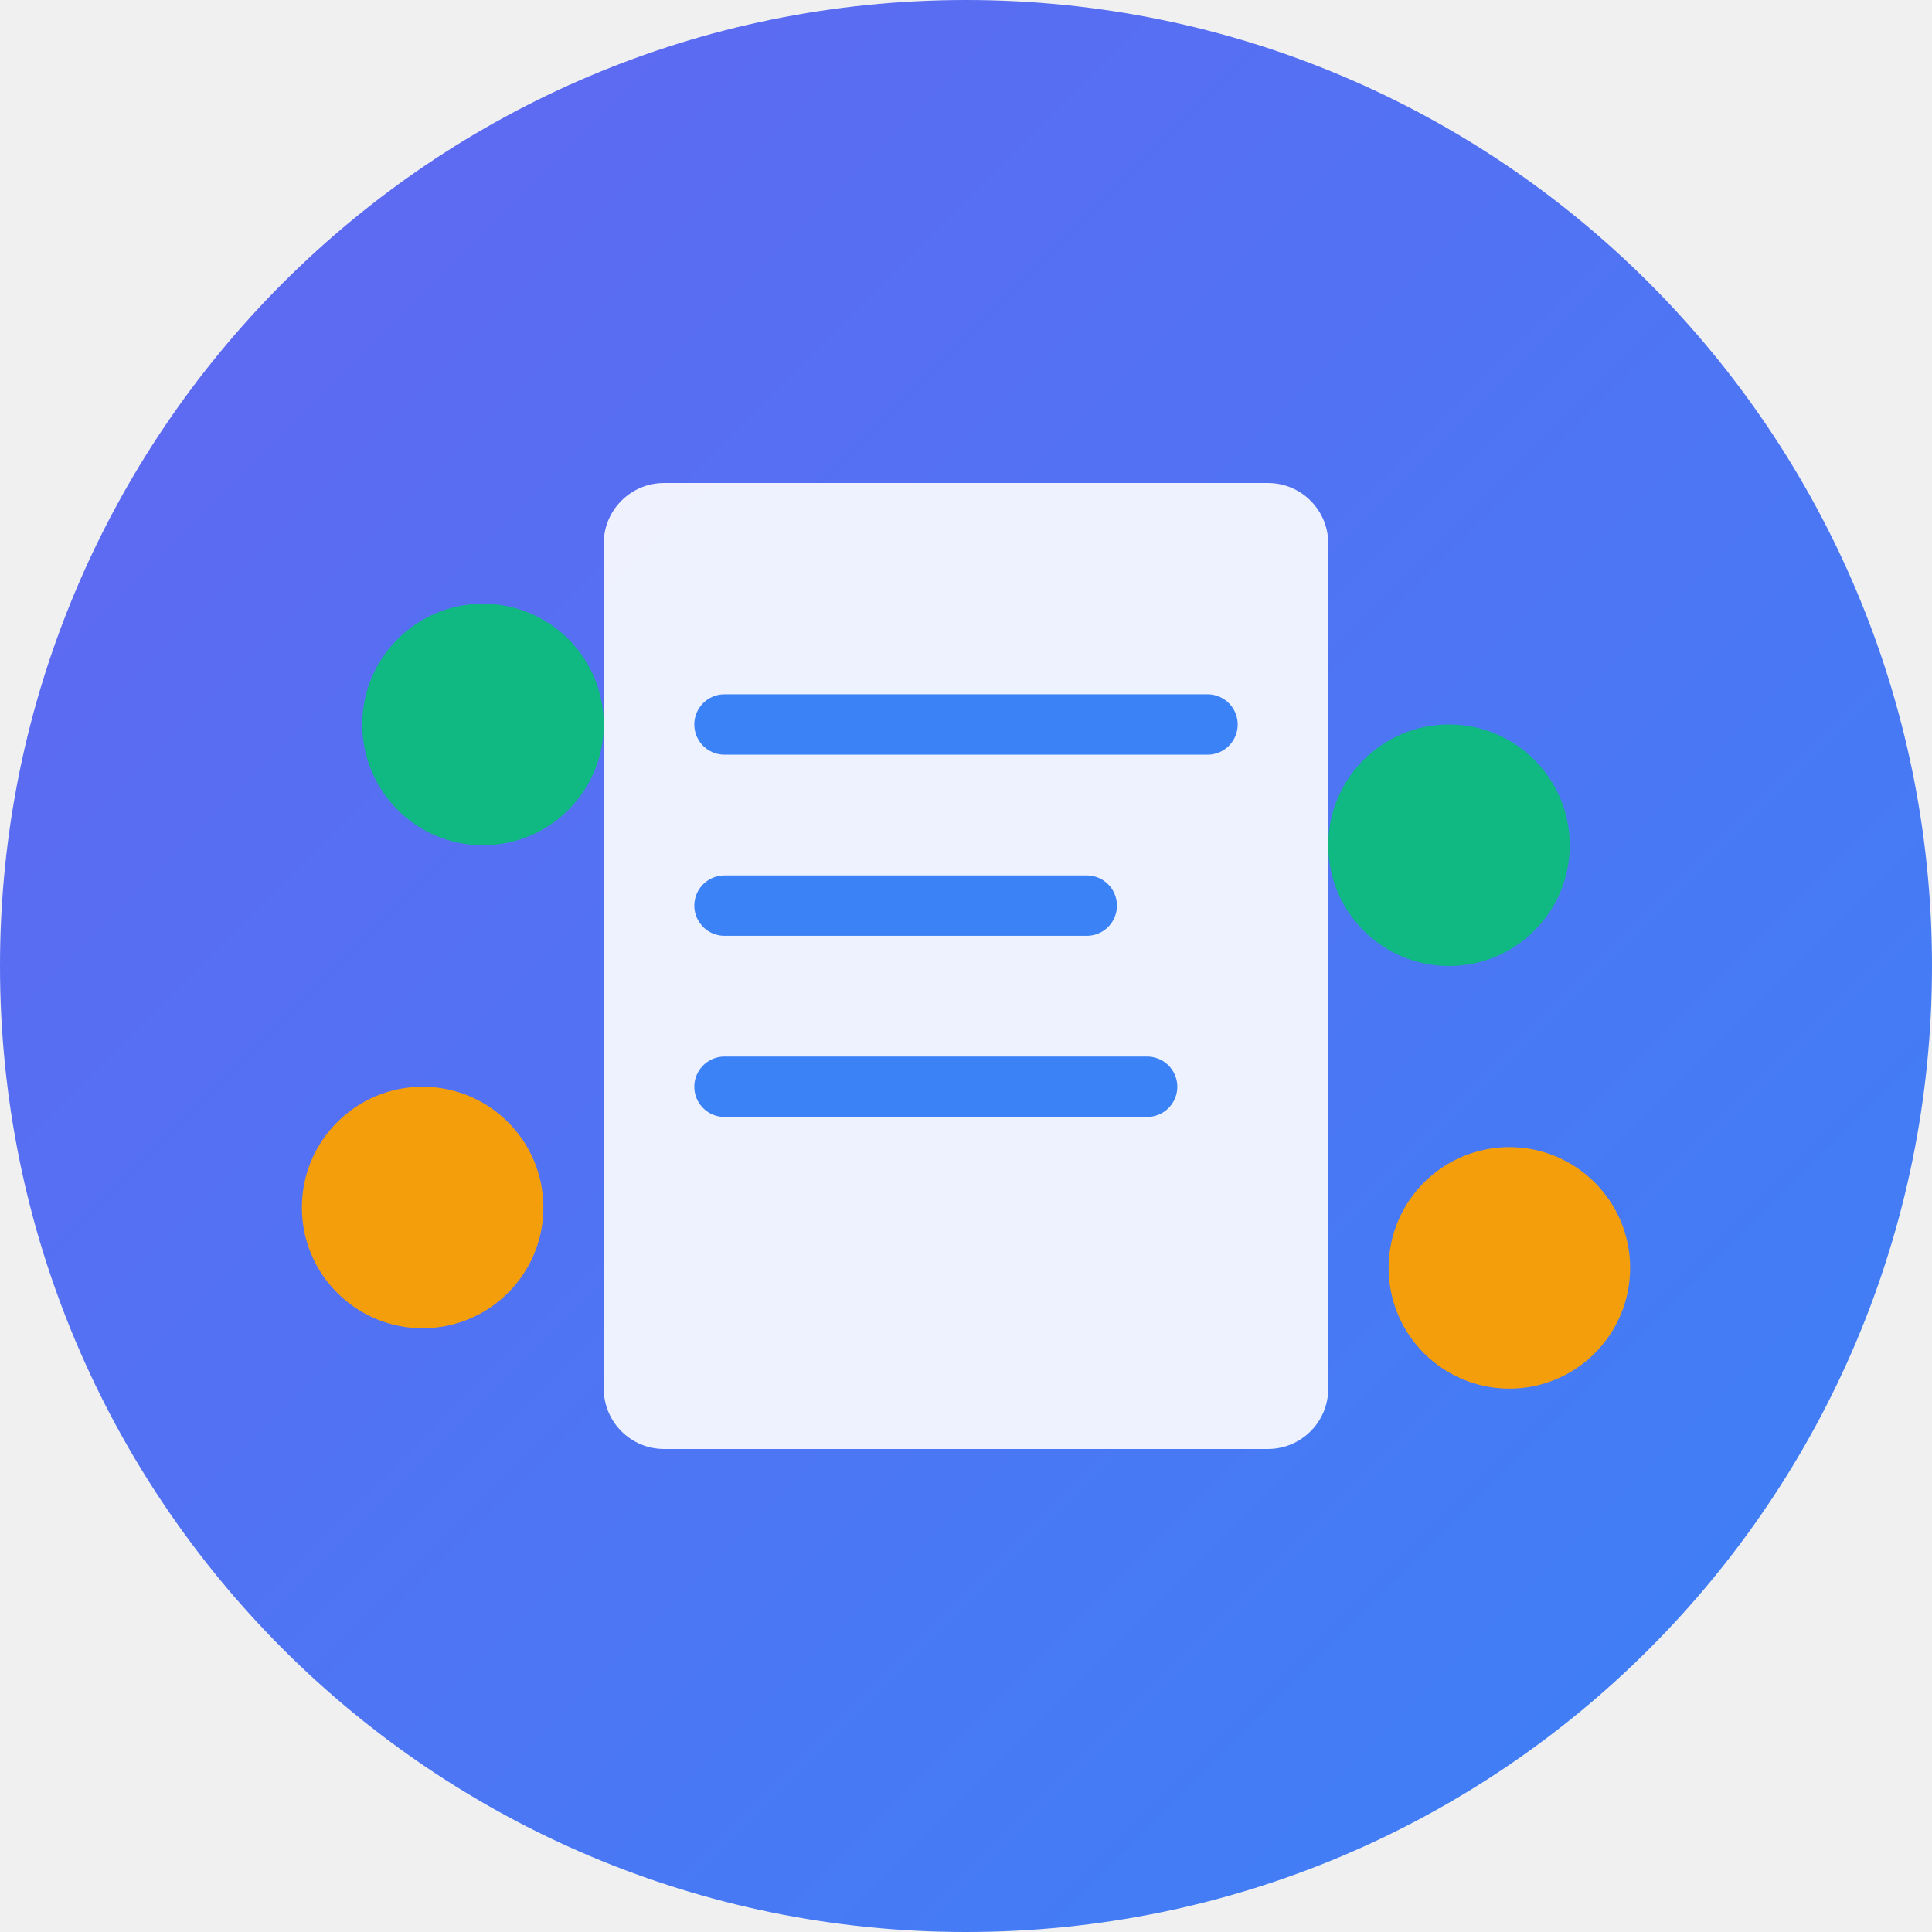
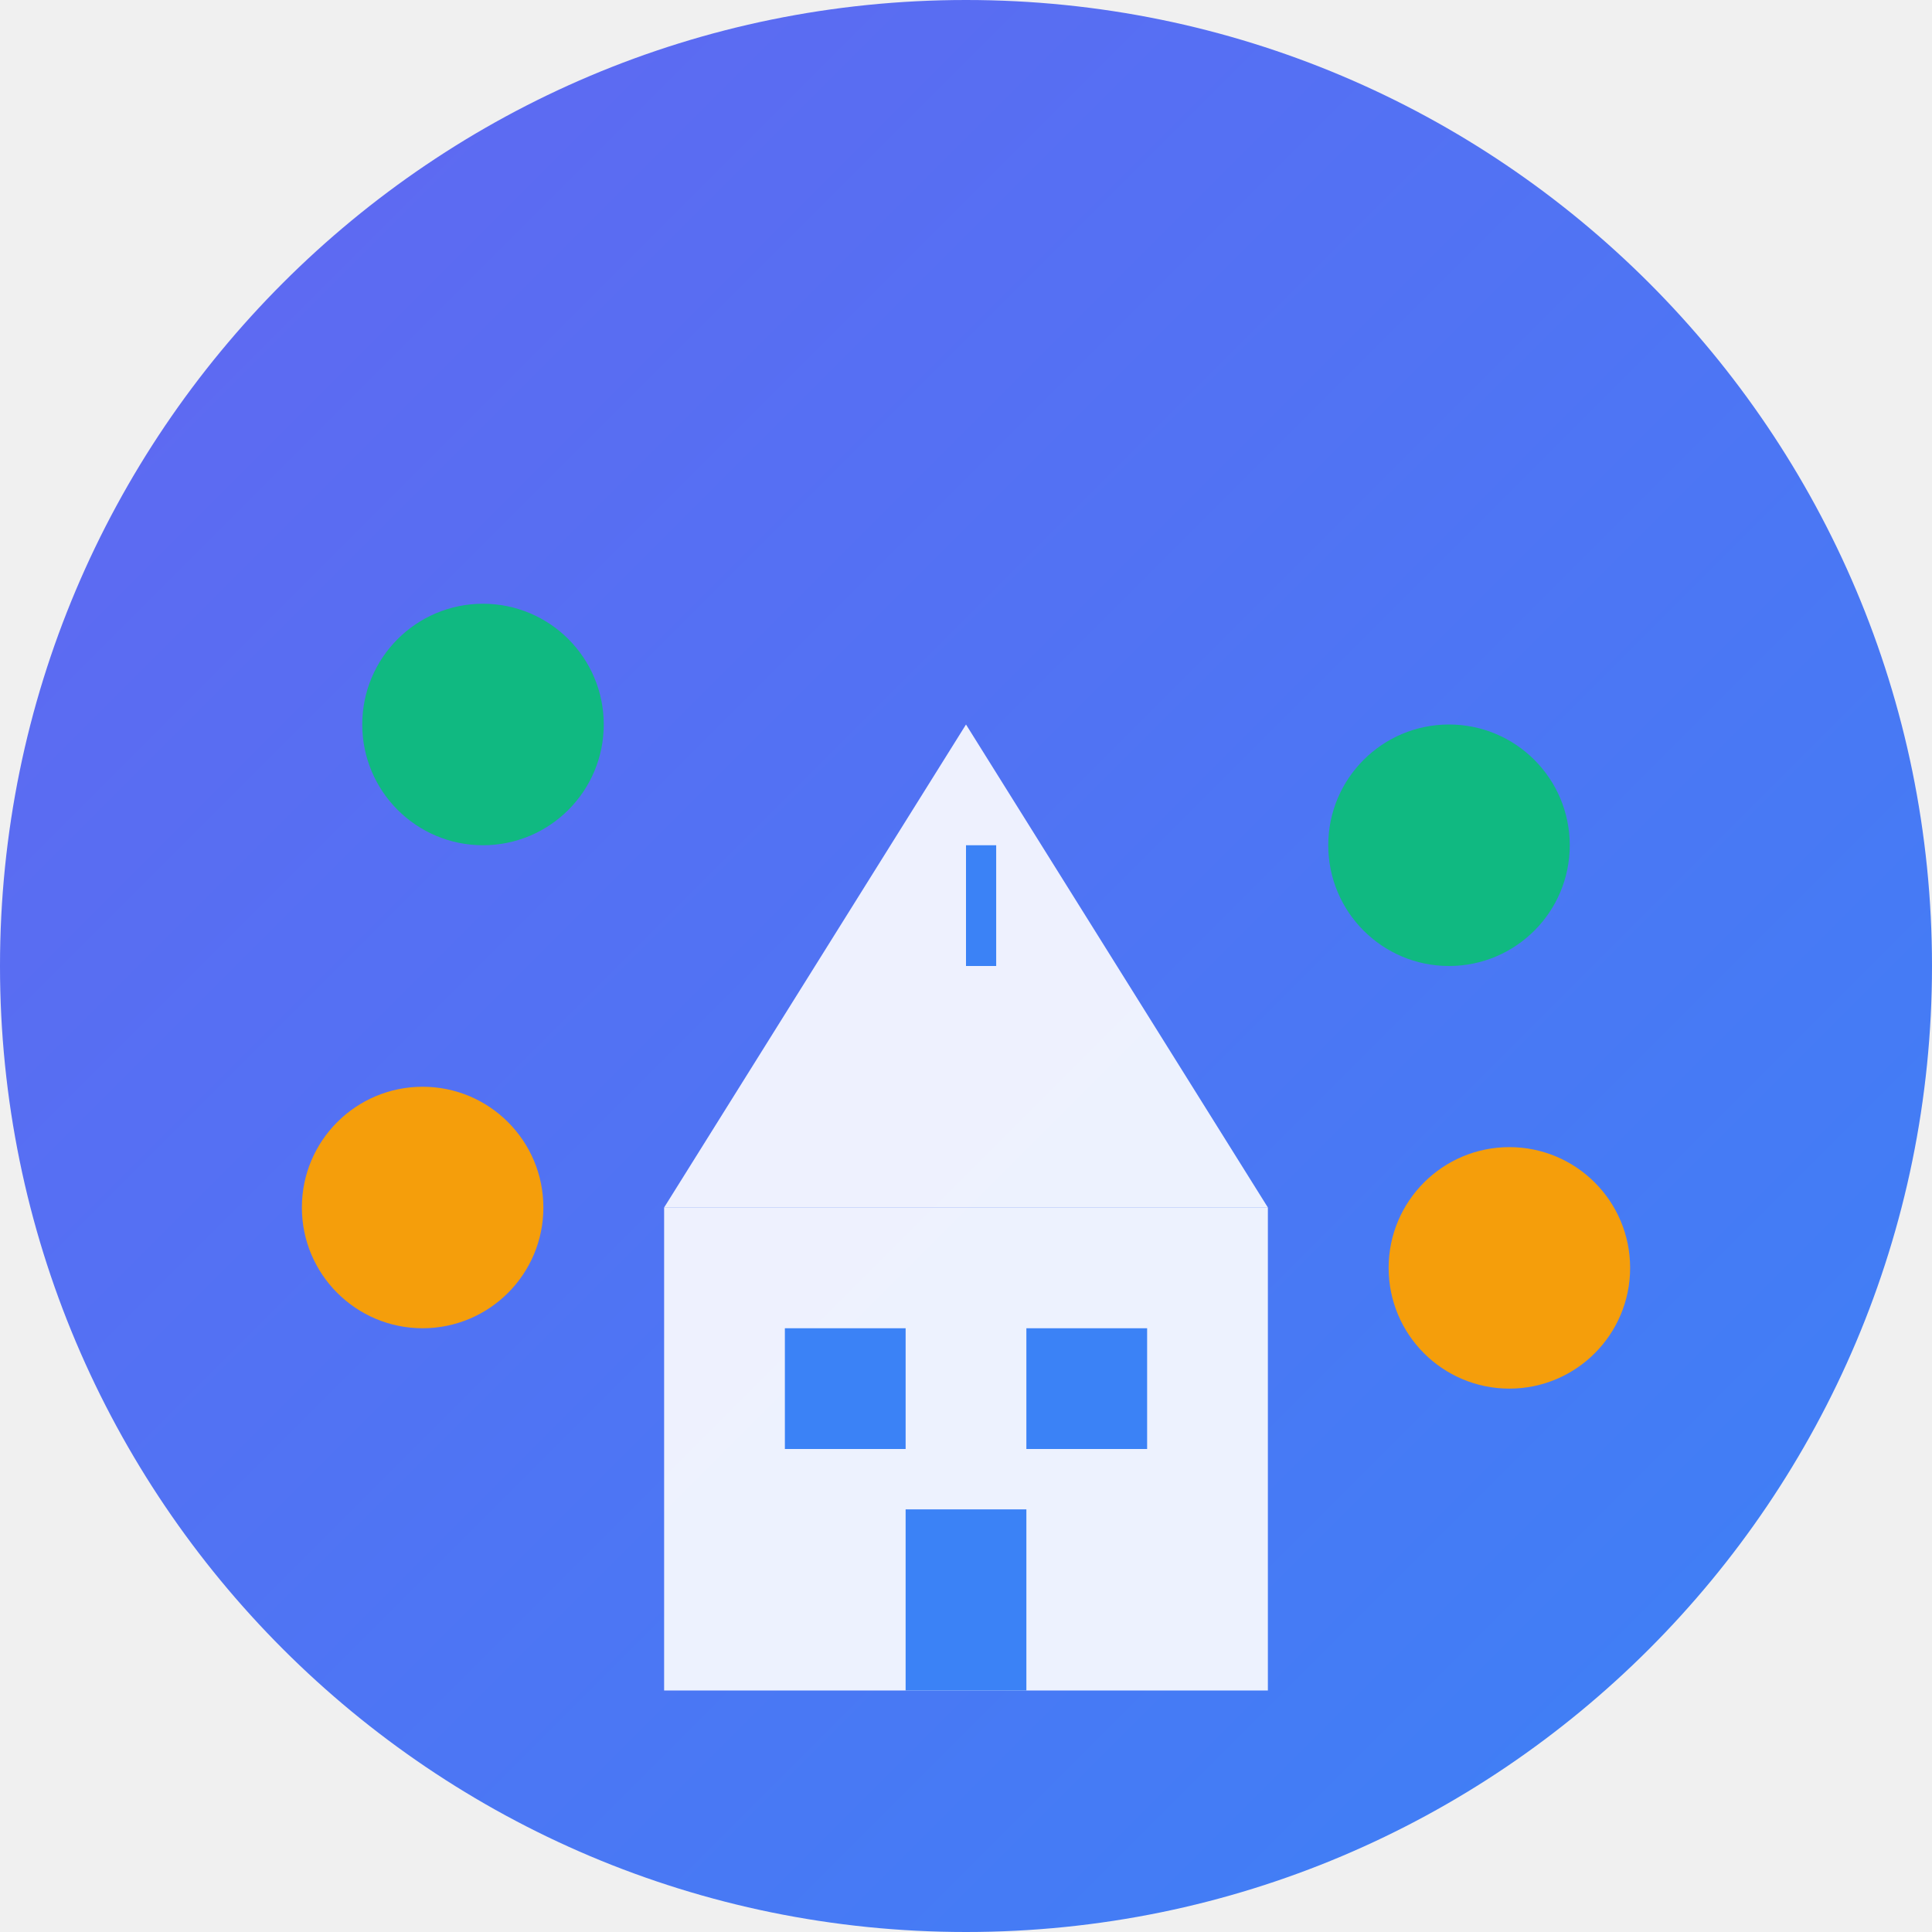
<svg xmlns="http://www.w3.org/2000/svg" width="32" height="32" viewBox="0 0 32 32" fill="none">
  <circle cx="16" cy="16" r="16" fill="url(#gradient)" />
-   <rect x="10" y="8" width="12" height="16" rx="1" fill="white" opacity="0.9" />
-   <line x1="12" y1="12" x2="20" y2="12" stroke="#3B82F6" stroke-width="1" stroke-linecap="round" />
-   <line x1="12" y1="15" x2="18" y2="15" stroke="#3B82F6" stroke-width="1" stroke-linecap="round" />
-   <line x1="12" y1="18" x2="19" y2="18" stroke="#3B82F6" stroke-width="1" stroke-linecap="round" />
+   <rect x="11" y="20" width="10" height="8" fill="white" opacity="0.9" />
+   <polygon points="11,20 16,12 21,20" fill="white" opacity="0.9" />
+   <rect x="13" y="22" width="2" height="2" fill="#3B82F6" />
+   <rect x="17" y="22" width="2" height="2" fill="#3B82F6" />
+   <rect x="15" y="25" width="2" height="3" fill="#3B82F6" />
+   <rect x="16" y="14" width="0.5" height="2" fill="#3B82F6" />
  <circle cx="8" cy="12" r="2" fill="#10B981" />
  <circle cx="24" cy="14" r="2" fill="#10B981" />
  <circle cx="7" cy="20" r="2" fill="#F59E0B" />
  <circle cx="25" cy="21" r="2" fill="#F59E0B" />
  <defs>
    <linearGradient id="gradient" x1="0%" y1="0%" x2="100%" y2="100%">
      <stop offset="0%" style="stop-color:#6366F1;stop-opacity:1" />
      <stop offset="100%" style="stop-color:#3B82F6;stop-opacity:1" />
    </linearGradient>
  </defs>
</svg>
